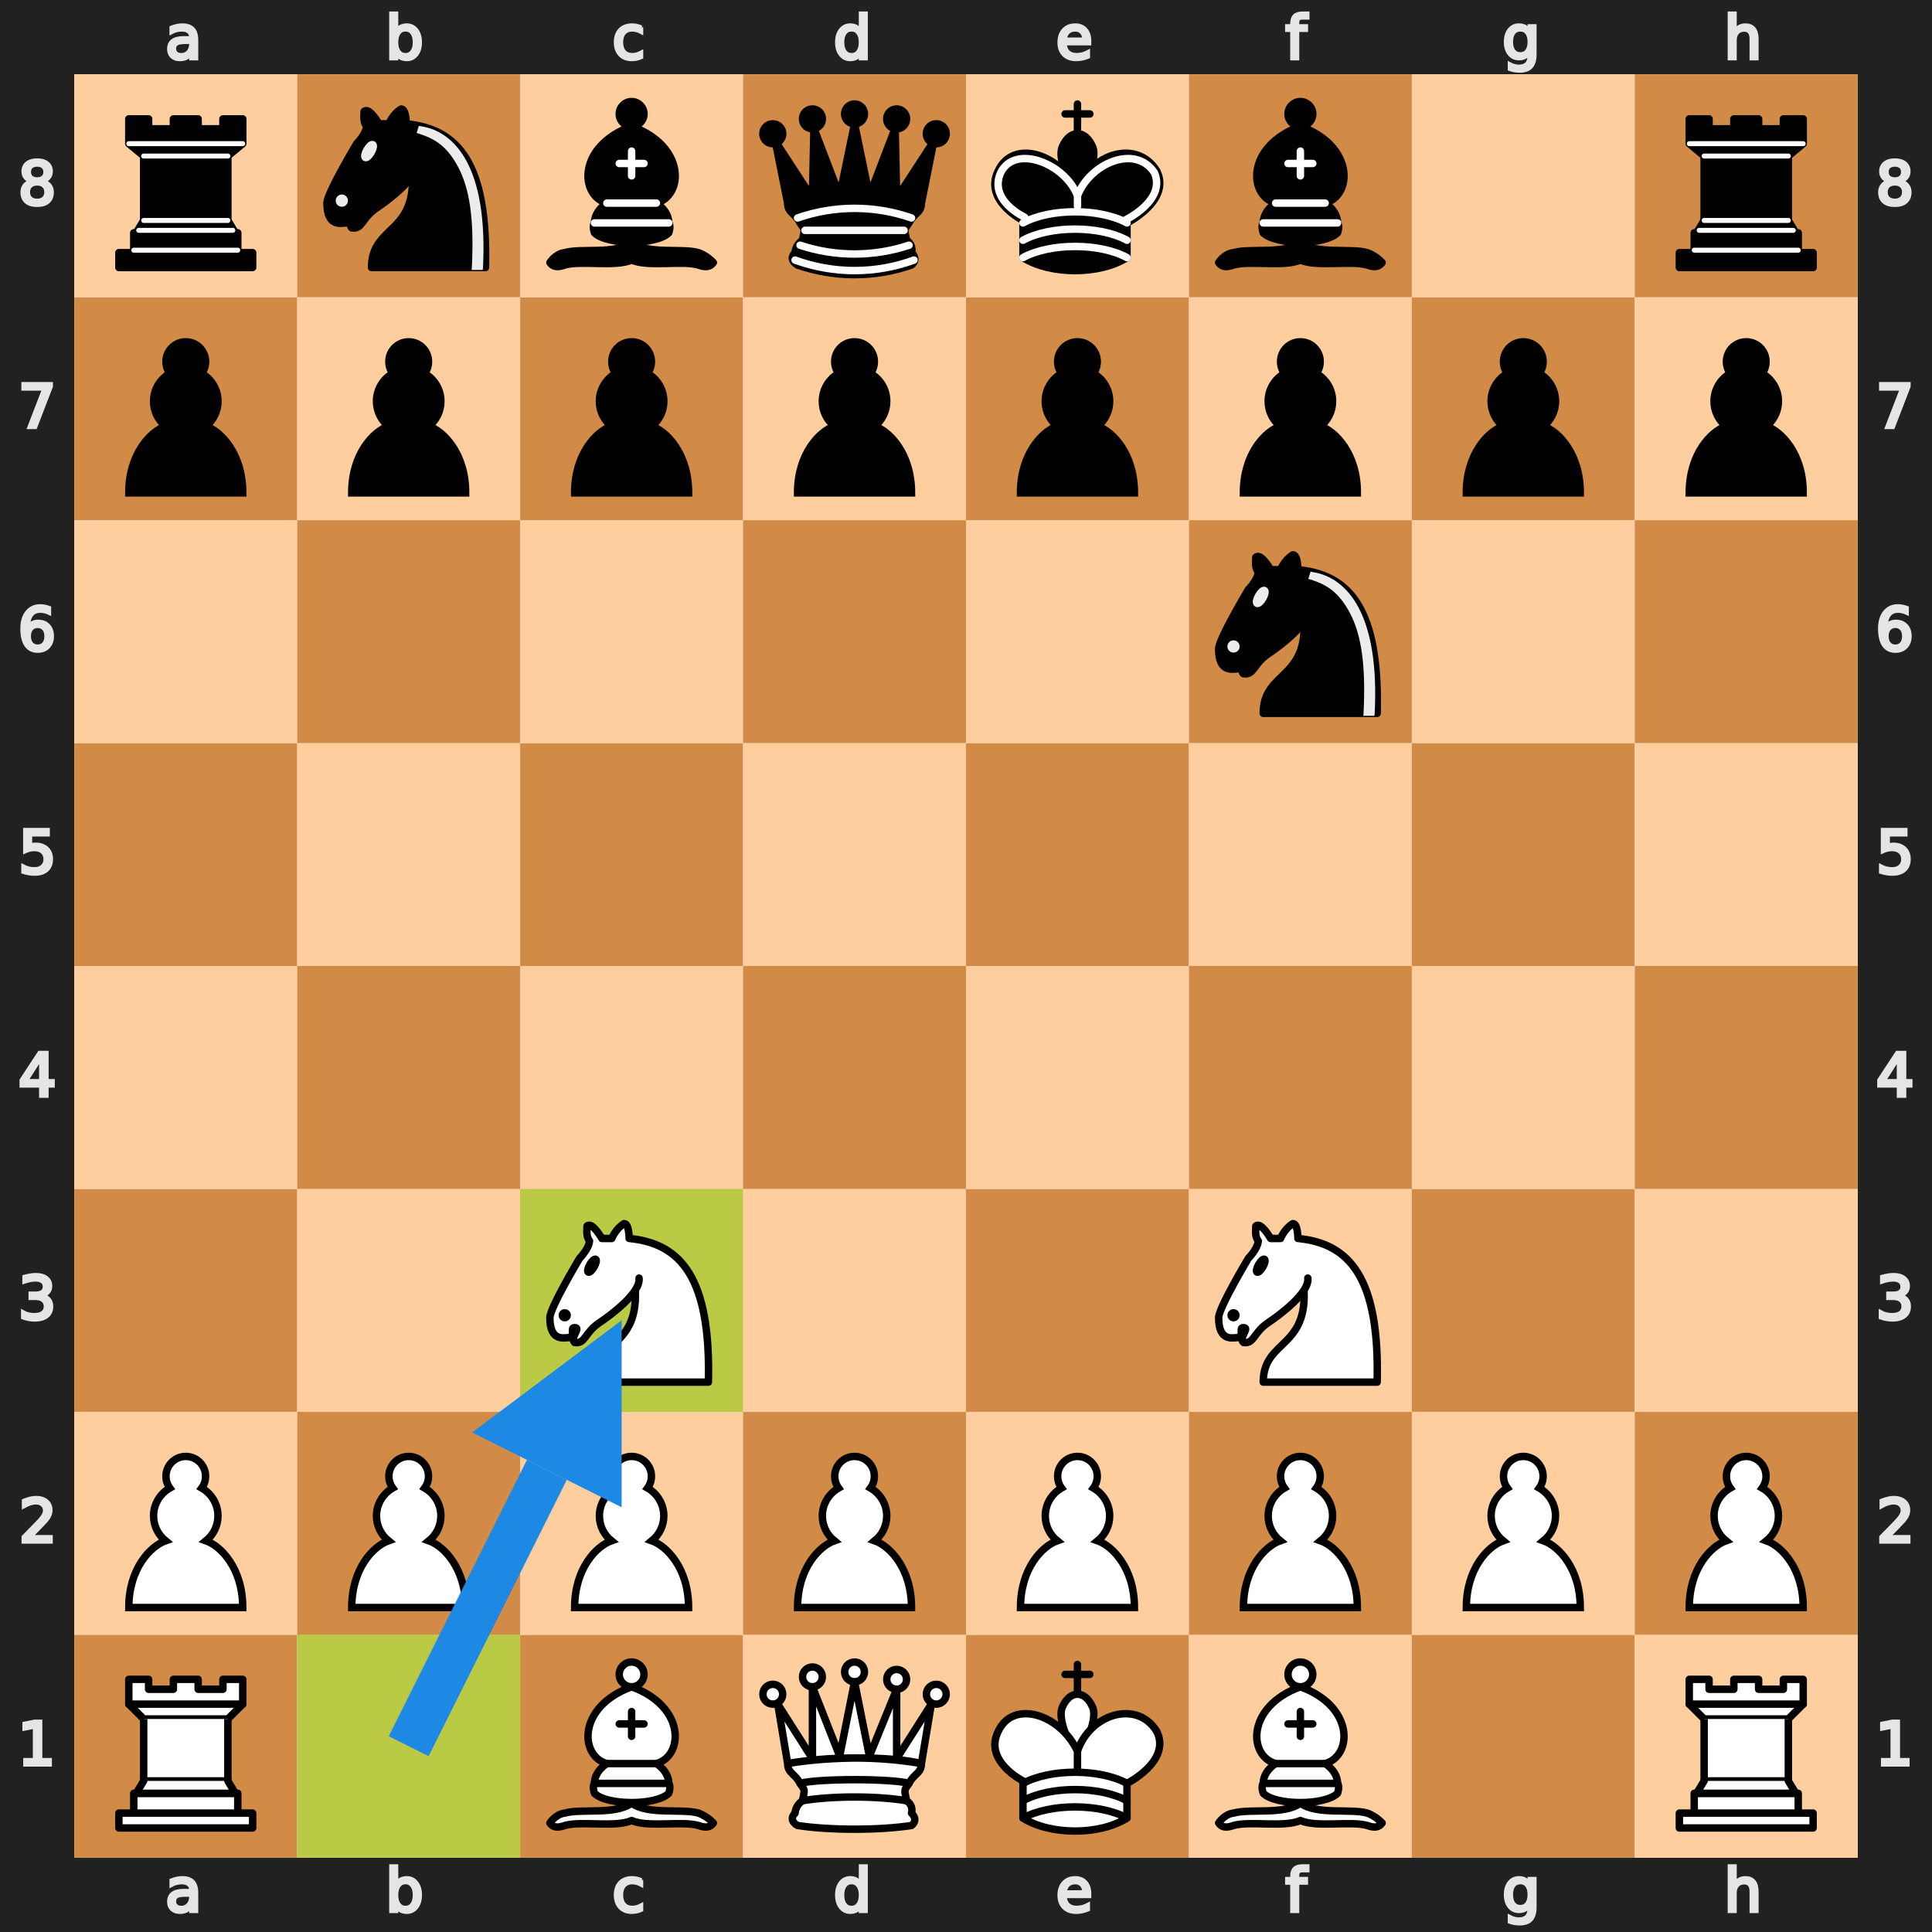
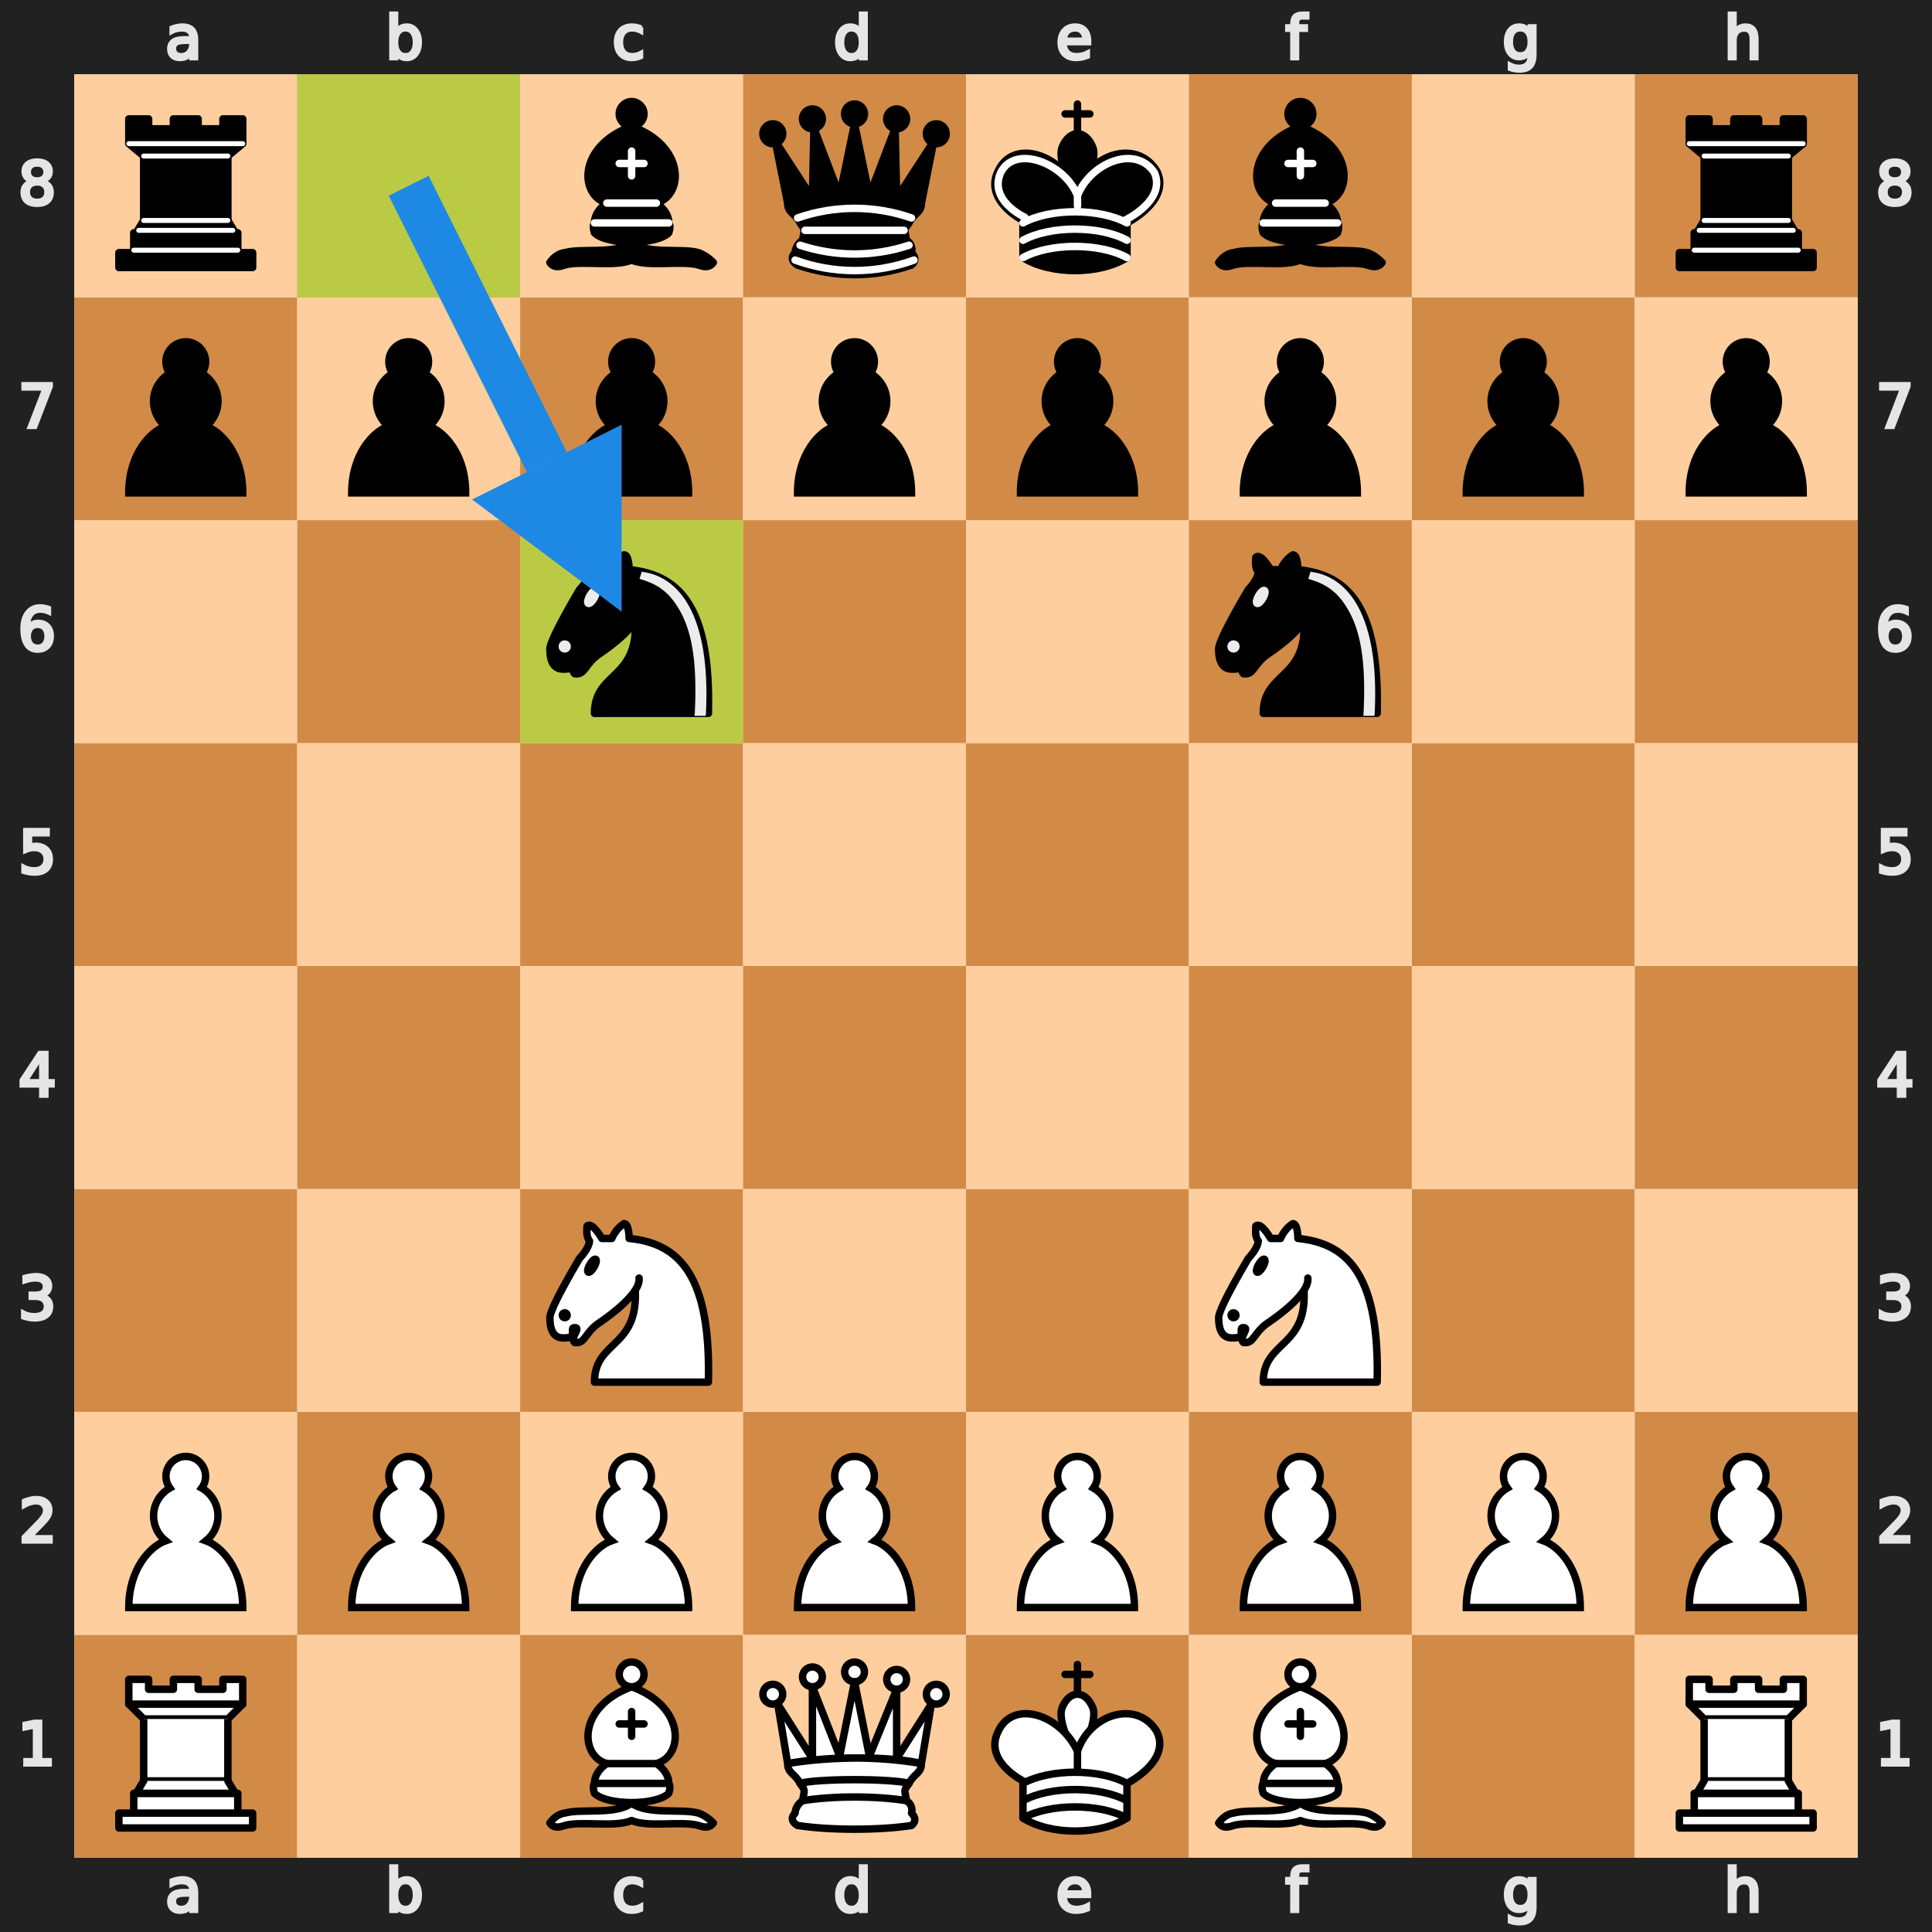
<svg xmlns="http://www.w3.org/2000/svg" xmlns:xlink="http://www.w3.org/1999/xlink" viewBox="0 0 390 390" width="400" height="400">
  <defs>
    <g id="white-pawn" class="white pawn">
      <path d="M22.5 9c-2.21 0-4 1.79-4 4 0 .89.29 1.71.78 2.38C17.33 16.5 16 18.59 16 21c0 2.03.94 3.84 2.41 5.03-3 1.06-7.41 5.55-7.41 13.47h23c0-7.92-4.41-12.41-7.41-13.47 1.47-1.19 2.41-3 2.41-5.03 0-2.41-1.33-4.5-3.28-5.62.49-.67.78-1.49.78-2.38 0-2.21-1.79-4-4-4z" fill="#fff" stroke="#000" stroke-width="1.5" stroke-linecap="round" />
    </g>
    <g id="white-knight" class="white knight" fill="none" fill-rule="evenodd" stroke="#000" stroke-width="1.5" stroke-linecap="round" stroke-linejoin="round">
      <path d="M 22,10 C 32.5,11 38.5,18 38,39 L 15,39 C 15,30 25,32.5 23,18" style="fill:#ffffff; stroke:#000000;" />
      <path d="M 24,18 C 24.38,20.91 18.45,25.37 16,27 C 13,29 13.18,31.34 11,31 C 9.958,30.06 12.41,27.96 11,28 C 10,28 11.19,29.23 10,30 C 9,30 5.997,31 6,26 C 6,24 12,14 12,14 C 12,14 13.89,12.1 14,10.5 C 13.27,9.506 13.5,8.5 13.5,7.5 C 14.5,6.5 16.5,10 16.5,10 L 18.5,10 C 18.5,10 19.28,8.008 21,7 C 22,7 22,10 22,10" style="fill:#ffffff; stroke:#000000;" />
      <path d="M 9.5 25.5 A 0.5 0.5 0 1 1 8.5,25.5 A 0.5 0.5 0 1 1 9.5 25.5 z" style="fill:#000000; stroke:#000000;" />
      <path d="M 15 15.5 A 0.5 1.5 0 1 1 14,15.5 A 0.5 1.5 0 1 1 15 15.5 z" transform="matrix(0.866,0.5,-0.5,0.866,9.693,-5.173)" style="fill:#000000; stroke:#000000;" />
    </g>
    <g id="white-bishop" class="white bishop" fill="none" fill-rule="evenodd" stroke="#000" stroke-width="1.5" stroke-linecap="round" stroke-linejoin="round">
      <g fill="#fff" stroke-linecap="butt">
        <path d="M9 36c3.39-.97 10.11.43 13.5-2 3.39 2.43 10.11 1.03 13.5 2 0 0 1.65.54 3 2-.68.97-1.65.99-3 .5-3.39-.97-10.11.46-13.5-1-3.39 1.46-10.11.03-13.5 1-1.354.49-2.323.47-3-.5 1.354-1.94 3-2 3-2zM15 32c2.5 2.5 12.5 2.5 15 0 .5-1.5 0-2 0-2 0-2.5-2.5-4-2.5-4 5.5-1.5 6-11.5-5-15.5-11 4-10.5 14-5 15.5 0 0-2.5 1.5-2.5 4 0 0-.5.5 0 2zM25 8a2.5 2.5 0 1 1-5 0 2.5 2.5 0 1 1 5 0z" />
      </g>
      <path d="M17.5 26h10M15 30h15m-7.5-14.5v5M20 18h5" stroke-linejoin="miter" />
    </g>
    <g id="white-rook" class="white rook" fill="#fff" fill-rule="evenodd" stroke="#000" stroke-width="1.5" stroke-linecap="round" stroke-linejoin="round">
      <path d="M9 39h27v-3H9v3zM12 36v-4h21v4H12zM11 14V9h4v2h5V9h5v2h5V9h4v5" stroke-linecap="butt" />
      <path d="M34 14l-3 3H14l-3-3" />
      <path d="M31 17v12.5H14V17" stroke-linecap="butt" stroke-linejoin="miter" />
      <path d="M31 29.5l1.5 2.5h-20l1.5-2.5" />
      <path d="M11 14h23" fill="none" stroke-linejoin="miter" />
    </g>
    <g id="white-queen" class="white queen" fill="#fff" fill-rule="evenodd" stroke="#000" stroke-width="1.5" stroke-linecap="round" stroke-linejoin="round">
      <path d="M8 12a2 2 0 1 1-4 0 2 2 0 1 1 4 0zM24.5 7.5a2 2 0 1 1-4 0 2 2 0 1 1 4 0zM41 12a2 2 0 1 1-4 0 2 2 0 1 1 4 0zM16 8.5a2 2 0 1 1-4 0 2 2 0 1 1 4 0zM33 9a2 2 0 1 1-4 0 2 2 0 1 1 4 0z" />
      <path d="M9 26c8.5-1.5 21-1.5 27 0l2-12-7 11V11l-5.5 13.5-3-15-3 15-5.5-14V25L7 14l2 12zM9 26c0 2 1.5 2 2.5 4 1 1.5 1 1 .5 3.5-1.5 1-1.5 2.5-1.5 2.5-1.5 1.5.5 2.5.5 2.5 6.5 1 16.5 1 23 0 0 0 1.5-1 0-2.5 0 0 .5-1.5-1-2.5-.5-2.5-.5-2 .5-3.5 1-2 2.5-2 2.5-4-8.5-1.5-18.5-1.5-27 0z" stroke-linecap="butt" />
      <path d="M11.5 30c3.5-1 18.5-1 22 0M12 33.5c6-1 15-1 21 0" fill="none" />
    </g>
    <g id="white-king" class="white king" fill="none" fill-rule="evenodd" stroke="#000" stroke-width="1.5" stroke-linecap="round" stroke-linejoin="round">
      <path d="M22.5 11.63V6M20 8h5" stroke-linejoin="miter" />
      <path d="M22.5 25s4.5-7.5 3-10.5c0 0-1-2.5-3-2.5s-3 2.5-3 2.5c-1.5 3 3 10.5 3 10.5" fill="#fff" stroke-linecap="butt" stroke-linejoin="miter" />
      <path d="M11.5 37c5.5 3.5 15.5 3.5 21 0v-7s9-4.5 6-10.5c-4-6.5-13.5-3.5-16 4V27v-3.5c-3.5-7.5-13-10.5-16-4-3 6 5 10 5 10V37z" fill="#fff" />
      <path d="M11.5 30c5.5-3 15.5-3 21 0m-21 3.5c5.5-3 15.5-3 21 0m-21 3.5c5.5-3 15.5-3 21 0" />
    </g>
    <g id="black-pawn" class="black pawn">
      <path d="M22.5 9c-2.21 0-4 1.79-4 4 0 .89.29 1.71.78 2.38C17.33 16.5 16 18.59 16 21c0 2.03.94 3.84 2.41 5.03-3 1.06-7.41 5.55-7.41 13.47h23c0-7.92-4.41-12.41-7.41-13.47 1.47-1.19 2.41-3 2.41-5.03 0-2.41-1.33-4.5-3.28-5.62.49-.67.78-1.49.78-2.38 0-2.21-1.79-4-4-4z" fill="#000" stroke="#000" stroke-width="1.5" stroke-linecap="round" />
    </g>
    <g id="black-knight" class="black knight" fill="none" fill-rule="evenodd" stroke="#000" stroke-width="1.5" stroke-linecap="round" stroke-linejoin="round">
      <path d="M 22,10 C 32.5,11 38.5,18 38,39 L 15,39 C 15,30 25,32.5 23,18" style="fill:#000000; stroke:#000000;" />
      <path d="M 24,18 C 24.38,20.91 18.45,25.37 16,27 C 13,29 13.18,31.34 11,31 C 9.958,30.06 12.41,27.96 11,28 C 10,28 11.19,29.23 10,30 C 9,30 5.997,31 6,26 C 6,24 12,14 12,14 C 12,14 13.89,12.1 14,10.5 C 13.27,9.506 13.5,8.5 13.5,7.5 C 14.5,6.5 16.5,10 16.5,10 L 18.5,10 C 18.5,10 19.28,8.008 21,7 C 22,7 22,10 22,10" style="fill:#000000; stroke:#000000;" />
      <path d="M 9.5 25.5 A 0.5 0.5 0 1 1 8.5,25.5 A 0.5 0.5 0 1 1 9.5 25.5 z" style="fill:#ececec; stroke:#ececec;" />
      <path d="M 15 15.5 A 0.5 1.5 0 1 1 14,15.5 A 0.5 1.5 0 1 1 15 15.5 z" transform="matrix(0.866,0.5,-0.5,0.866,9.693,-5.173)" style="fill:#ececec; stroke:#ececec;" />
      <path d="M 24.55,10.4 L 24.1,11.85 L 24.6,12 C 27.75,13 30.25,14.49 32.5,18.75 C 34.75,23.01 35.75,29.06 35.25,39 L 35.2,39.5 L 37.45,39.5 L 37.5,39 C 38,28.94 36.62,22.15 34.25,17.66 C 31.88,13.17 28.46,11.02 25.06,10.5 L 24.55,10.4 z " style="fill:#ececec; stroke:none;" />
    </g>
    <g id="black-bishop" class="black bishop" fill="none" fill-rule="evenodd" stroke="#000" stroke-width="1.5" stroke-linecap="round" stroke-linejoin="round">
      <path d="M9 36c3.39-.97 10.11.43 13.5-2 3.39 2.43 10.11 1.03 13.5 2 0 0 1.65.54 3 2-.68.97-1.65.99-3 .5-3.39-.97-10.11.46-13.5-1-3.39 1.46-10.11.03-13.5 1-1.354.49-2.323.47-3-.5 1.354-1.94 3-2 3-2zm6-4c2.5 2.5 12.5 2.5 15 0 .5-1.5 0-2 0-2 0-2.5-2.5-4-2.5-4 5.5-1.5 6-11.5-5-15.5-11 4-10.5 14-5 15.5 0 0-2.5 1.5-2.5 4 0 0-.5.5 0 2zM25 8a2.5 2.5 0 1 1-5 0 2.5 2.5 0 1 1 5 0z" fill="#000" stroke-linecap="butt" />
      <path d="M17.5 26h10M15 30h15m-7.5-14.5v5M20 18h5" stroke="#fff" stroke-linejoin="miter" />
    </g>
    <g id="black-rook" class="black rook" fill="#000" fill-rule="evenodd" stroke="#000" stroke-width="1.5" stroke-linecap="round" stroke-linejoin="round">
      <path d="M9 39h27v-3H9v3zM12.5 32l1.5-2.5h17l1.5 2.5h-20zM12 36v-4h21v4H12z" stroke-linecap="butt" />
      <path d="M14 29.5v-13h17v13H14z" stroke-linecap="butt" stroke-linejoin="miter" />
      <path d="M14 16.5L11 14h23l-3 2.5H14zM11 14V9h4v2h5V9h5v2h5V9h4v5H11z" stroke-linecap="butt" />
      <path d="M12 35.5h21M13 31.5h19M14 29.5h17M14 16.5h17M11 14h23" fill="none" stroke="#fff" stroke-width="1" stroke-linejoin="miter" />
    </g>
    <g id="black-queen" class="black queen" fill="#000" fill-rule="evenodd" stroke="#000" stroke-width="1.5" stroke-linecap="round" stroke-linejoin="round">
      <g fill="#000" stroke="none">
        <circle cx="6" cy="12" r="2.75" />
        <circle cx="14" cy="9" r="2.75" />
        <circle cx="22.5" cy="8" r="2.75" />
        <circle cx="31" cy="9" r="2.75" />
        <circle cx="39" cy="12" r="2.75" />
      </g>
      <path d="M9 26c8.5-1.5 21-1.5 27 0l2.5-12.5L31 25l-.3-14.1-5.2 13.6-3-14.5-3 14.5-5.2-13.6L14 25 6.5 13.5 9 26zM9 26c0 2 1.5 2 2.5 4 1 1.5 1 1 .5 3.5-1.5 1-1.5 2.5-1.5 2.5-1.5 1.5.5 2.5.5 2.5 6.5 1 16.5 1 23 0 0 0 1.5-1 0-2.5 0 0 .5-1.5-1-2.5-.5-2.5-.5-2 .5-3.5 1-2 2.5-2 2.5-4-8.5-1.5-18.5-1.5-27 0z" stroke-linecap="butt" />
      <path d="M11 38.5a35 35 1 0 0 23 0" fill="none" stroke-linecap="butt" />
      <path d="M11 29a35 35 1 0 1 23 0M12.5 31.5h20M11.5 34.5a35 35 1 0 0 22 0M10.5 37.5a35 35 1 0 0 24 0" fill="none" stroke="#fff" />
    </g>
    <g id="black-king" class="black king" fill="none" fill-rule="evenodd" stroke="#000" stroke-width="1.5" stroke-linecap="round" stroke-linejoin="round">
      <path d="M22.5 11.63V6" stroke-linejoin="miter" />
      <path d="M22.5 25s4.5-7.5 3-10.5c0 0-1-2.5-3-2.5s-3 2.5-3 2.5c-1.5 3 3 10.5 3 10.5" fill="#000" stroke-linecap="butt" stroke-linejoin="miter" />
      <path d="M11.5 37c5.5 3.5 15.5 3.5 21 0v-7s9-4.5 6-10.5c-4-6.5-13.5-3.5-16 4V27v-3.5c-3.5-7.5-13-10.5-16-4-3 6 5 10 5 10V37z" fill="#000" />
      <path d="M20 8h5" stroke-linejoin="miter" />
      <path d="M32 29.5s8.5-4 6.03-9.65C34.15 14 25 18 22.5 24.5l.01 2.1-.01-2.1C20 18 9.906 14 6.997 19.85c-2.497 5.65 4.853 9 4.853 9M11.5 30c5.5-3 15.5-3 21 0m-21 3.5c5.5-3 15.5-3 21 0m-21 3.5c5.5-3 15.5-3 21 0" stroke="#fff" />
    </g>
  </defs>
  <rect x="7.5" y="7.5" width="375" height="375" fill="none" stroke="#212121" stroke-width="15" />
  <g transform="translate(20, 1) scale(0.75, 0.75)" fill="#e5e5e5" stroke="#e5e5e5">
    <path d="M23.328 10.016q-1.742 0-2.414.398-.672.398-.672 1.36 0 .765.5 1.218.508.445 1.375.445 1.196 0 1.914-.843.727-.852.727-2.258v-.32zm2.867-.594v4.992h-1.437v-1.328q-.492.797-1.227 1.18-.734.375-1.797.375-1.343 0-2.14-.75-.79-.758-.79-2.024 0-1.476.985-2.226.992-.75 2.953-.75h2.016V8.75q0-.992-.656-1.531-.649-.547-1.829-.547-.75 0-1.46.18-.711.18-1.368.539V6.062q.79-.304 1.532-.453.742-.156 1.445-.156 1.898 0 2.836.984.937.985.937 2.985z" />
  </g>
  <g transform="translate(20, 375) scale(0.75, 0.75)" fill="#e5e5e5" stroke="#e5e5e5">
    <path d="M23.328 10.016q-1.742 0-2.414.398-.672.398-.672 1.36 0 .765.5 1.218.508.445 1.375.445 1.196 0 1.914-.843.727-.852.727-2.258v-.32zm2.867-.594v4.992h-1.437v-1.328q-.492.797-1.227 1.18-.734.375-1.797.375-1.343 0-2.14-.75-.79-.758-.79-2.024 0-1.476.985-2.226.992-.75 2.953-.75h2.016V8.75q0-.992-.656-1.531-.649-.547-1.829-.547-.75 0-1.46.18-.711.18-1.368.539V6.062q.79-.304 1.532-.453.742-.156 1.445-.156 1.898 0 2.836.984.937.985.937 2.985z" />
  </g>
  <g transform="translate(65, 1) scale(0.75, 0.75)" fill="#e5e5e5" stroke="#e5e5e5">
    <path d="M24.922 10.047q0-1.586-.656-2.485-.649-.906-1.79-.906-1.14 0-1.796.906-.649.899-.649 2.485 0 1.586.649 2.492.656.898 1.797.898 1.14 0 1.789-.898.656-.906.656-2.492zm-4.89-3.055q.452-.781 1.14-1.156.695-.383 1.656-.383 1.594 0 2.586 1.266 1 1.265 1 3.328 0 2.062-1 3.328-.992 1.266-2.586 1.266-.96 0-1.656-.375-.688-.383-1.14-1.164v1.312h-1.446V2.258h1.445z" />
  </g>
  <g transform="translate(65, 375) scale(0.75, 0.75)" fill="#e5e5e5" stroke="#e5e5e5">
    <path d="M24.922 10.047q0-1.586-.656-2.485-.649-.906-1.79-.906-1.14 0-1.796.906-.649.899-.649 2.485 0 1.586.649 2.492.656.898 1.797.898 1.14 0 1.789-.898.656-.906.656-2.492zm-4.89-3.055q.452-.781 1.14-1.156.695-.383 1.656-.383 1.594 0 2.586 1.266 1 1.265 1 3.328 0 2.062-1 3.328-.992 1.266-2.586 1.266-.96 0-1.656-.375-.688-.383-1.14-1.164v1.312h-1.446V2.258h1.445z" />
  </g>
  <g transform="translate(110, 1) scale(0.75, 0.75)" fill="#e5e5e5" stroke="#e5e5e5">
    <path d="M25.96 6v1.344q-.608-.336-1.226-.5-.609-.172-1.234-.172-1.398 0-2.172.89-.773.883-.773 2.485 0 1.601.773 2.492.774.883 2.172.883.625 0 1.234-.164.618-.172 1.227-.508v1.328q-.602.281-1.25.422-.64.14-1.367.14-1.977 0-3.14-1.242-1.165-1.242-1.165-3.351 0-2.14 1.172-3.367 1.18-1.227 3.227-1.227.664 0 1.296.14.633.134 1.227.407z" />
  </g>
  <g transform="translate(110, 375) scale(0.75, 0.75)" fill="#e5e5e5" stroke="#e5e5e5">
    <path d="M25.96 6v1.344q-.608-.336-1.226-.5-.609-.172-1.234-.172-1.398 0-2.172.89-.773.883-.773 2.485 0 1.601.773 2.492.774.883 2.172.883.625 0 1.234-.164.618-.172 1.227-.508v1.328q-.602.281-1.25.422-.64.14-1.367.14-1.977 0-3.14-1.242-1.165-1.242-1.165-3.351 0-2.14 1.172-3.367 1.18-1.227 3.227-1.227.664 0 1.296.14.633.134 1.227.407z" />
  </g>
  <g transform="translate(155, 1) scale(0.75, 0.75)" fill="#e5e5e5" stroke="#e5e5e5">
    <path d="M24.973 6.992V2.258h1.437v12.156h-1.437v-1.312q-.453.78-1.149 1.164-.687.375-1.656.375-1.586 0-2.586-1.266-.992-1.266-.992-3.328 0-2.063.992-3.328 1-1.266 2.586-1.266.969 0 1.656.383.696.375 1.149 1.156zm-4.899 3.055q0 1.586.649 2.492.656.898 1.797.898 1.14 0 1.796-.898.657-.906.657-2.492 0-1.586-.657-2.485-.656-.906-1.796-.906-1.141 0-1.797.906-.649.899-.649 2.485z" />
  </g>
  <g transform="translate(155, 375) scale(0.75, 0.75)" fill="#e5e5e5" stroke="#e5e5e5">
    <path d="M24.973 6.992V2.258h1.437v12.156h-1.437v-1.312q-.453.78-1.149 1.164-.687.375-1.656.375-1.586 0-2.586-1.266-.992-1.266-.992-3.328 0-2.063.992-3.328 1-1.266 2.586-1.266.969 0 1.656.383.696.375 1.149 1.156zm-4.899 3.055q0 1.586.649 2.492.656.898 1.797.898 1.14 0 1.796-.898.657-.906.657-2.492 0-1.586-.657-2.485-.656-.906-1.796-.906-1.141 0-1.797.906-.649.899-.649 2.485z" />
  </g>
  <g transform="translate(200, 1) scale(0.75, 0.75)" fill="#e5e5e5" stroke="#e5e5e5">
    <path d="M26.555 9.68v.703h-6.61q.094 1.484.89 2.265.806.774 2.235.774.828 0 1.602-.203.781-.203 1.547-.61v1.36q-.774.328-1.586.5-.813.172-1.649.172-2.093 0-3.32-1.22-1.219-1.218-1.219-3.296 0-2.148 1.157-3.406 1.164-1.266 3.132-1.266 1.766 0 2.79 1.14 1.03 1.134 1.03 3.087zm-1.438-.422q-.015-1.18-.664-1.883-.64-.703-1.703-.703-1.203 0-1.93.68-.718.68-.828 1.914z" />
  </g>
  <g transform="translate(200, 375) scale(0.75, 0.75)" fill="#e5e5e5" stroke="#e5e5e5">
    <path d="M26.555 9.68v.703h-6.61q.094 1.484.89 2.265.806.774 2.235.774.828 0 1.602-.203.781-.203 1.547-.61v1.36q-.774.328-1.586.5-.813.172-1.649.172-2.093 0-3.32-1.22-1.219-1.218-1.219-3.296 0-2.148 1.157-3.406 1.164-1.266 3.132-1.266 1.766 0 2.79 1.14 1.03 1.134 1.03 3.087zm-1.438-.422q-.015-1.18-.664-1.883-.64-.703-1.703-.703-1.203 0-1.93.68-.718.68-.828 1.914z" />
  </g>
  <g transform="translate(245, 1) scale(0.75, 0.75)" fill="#e5e5e5" stroke="#e5e5e5">
    <path d="M25.285 2.258v1.195H23.91q-.773 0-1.078.313-.297.312-.297 1.125v.773h2.367v1.117h-2.367v7.633H21.09V6.781h-1.375V5.664h1.375v-.61q0-1.46.68-2.124.68-.672 2.156-.672z" />
  </g>
  <g transform="translate(245, 375) scale(0.75, 0.75)" fill="#e5e5e5" stroke="#e5e5e5">
    <path d="M25.285 2.258v1.195H23.91q-.773 0-1.078.313-.297.312-.297 1.125v.773h2.367v1.117h-2.367v7.633H21.09V6.781h-1.375V5.664h1.375v-.61q0-1.46.68-2.124.68-.672 2.156-.672z" />
  </g>
  <g transform="translate(290, 1) scale(0.75, 0.75)" fill="#e5e5e5" stroke="#e5e5e5">
    <path d="M24.973 9.937q0-1.562-.649-2.421-.64-.86-1.804-.86-1.157 0-1.805.86-.64.859-.64 2.421 0 1.555.64 2.415.648.859 1.805.859 1.164 0 1.804-.86.649-.859.649-2.414zm1.437 3.391q0 2.234-.992 3.32-.992 1.094-3.04 1.094-.757 0-1.429-.117-.672-.11-1.304-.344v-1.398q.632.344 1.25.508.617.164 1.257.164 1.414 0 2.118-.743.703-.734.703-2.226v-.711q-.446.773-1.141 1.156-.695.383-1.664.383-1.61 0-2.594-1.227-.984-1.226-.984-3.25 0-2.03.984-3.257.985-1.227 2.594-1.227.969 0 1.664.383t1.14 1.156V5.664h1.438z" />
  </g>
  <g transform="translate(290, 375) scale(0.75, 0.75)" fill="#e5e5e5" stroke="#e5e5e5">
    <path d="M24.973 9.937q0-1.562-.649-2.421-.64-.86-1.804-.86-1.157 0-1.805.86-.64.859-.64 2.421 0 1.555.64 2.415.648.859 1.805.859 1.164 0 1.804-.86.649-.859.649-2.414zm1.437 3.391q0 2.234-.992 3.32-.992 1.094-3.04 1.094-.757 0-1.429-.117-.672-.11-1.304-.344v-1.398q.632.344 1.25.508.617.164 1.257.164 1.414 0 2.118-.743.703-.734.703-2.226v-.711q-.446.773-1.141 1.156-.695.383-1.664.383-1.61 0-2.594-1.227-.984-1.226-.984-3.25 0-2.03.984-3.257.985-1.227 2.594-1.227.969 0 1.664.383t1.14 1.156V5.664h1.438z" />
  </g>
  <g transform="translate(335, 1) scale(0.75, 0.75)" fill="#e5e5e5" stroke="#e5e5e5">
    <path d="M26.164 9.133v5.281h-1.437V9.18q0-1.243-.485-1.86-.484-.617-1.453-.617-1.164 0-1.836.742-.672.742-.672 2.024v4.945h-1.445V2.258h1.445v4.765q.516-.789 1.211-1.18.703-.39 1.617-.39 1.508 0 2.282.938.773.93.773 2.742z" />
  </g>
  <g transform="translate(335, 375) scale(0.75, 0.75)" fill="#e5e5e5" stroke="#e5e5e5">
    <path d="M26.164 9.133v5.281h-1.437V9.18q0-1.243-.485-1.86-.484-.617-1.453-.617-1.164 0-1.836.742-.672.742-.672 2.024v4.945h-1.445V2.258h1.445v4.765q.516-.789 1.211-1.18.703-.39 1.617-.39 1.508 0 2.282.938.773.93.773 2.742z" />
  </g>
  <g transform="translate(0, 335) scale(0.75, 0.75)" fill="#e5e5e5" stroke="#e5e5e5">
    <path d="M6.754 26.996h2.578v-8.898l-2.805.562v-1.437l2.79-.563h1.578v10.336h2.578v1.328h-6.72z" />
  </g>
  <g transform="translate(375, 335) scale(0.75, 0.75)" fill="#e5e5e5" stroke="#e5e5e5">
    <path d="M6.754 26.996h2.578v-8.898l-2.805.562v-1.437l2.79-.563h1.578v10.336h2.578v1.328h-6.72z" />
  </g>
  <g transform="translate(0, 290) scale(0.75, 0.75)" fill="#e5e5e5" stroke="#e5e5e5">
    <path d="M8.195 26.996h5.508v1.328H6.297v-1.328q.898-.93 2.445-2.492 1.555-1.57 1.953-2.024.758-.851 1.055-1.437.305-.594.305-1.164 0-.93-.657-1.516-.648-.586-1.695-.586-.742 0-1.57.258-.82.258-1.758.781v-1.593q.953-.383 1.781-.578.828-.196 1.516-.196 1.812 0 2.89.906 1.079.907 1.079 2.422 0 .72-.274 1.368-.265.64-.976 1.515-.196.227-1.243 1.313-1.046 1.078-2.953 3.023z" />
  </g>
  <g transform="translate(375, 290) scale(0.75, 0.75)" fill="#e5e5e5" stroke="#e5e5e5">
    <path d="M8.195 26.996h5.508v1.328H6.297v-1.328q.898-.93 2.445-2.492 1.555-1.57 1.953-2.024.758-.851 1.055-1.437.305-.594.305-1.164 0-.93-.657-1.516-.648-.586-1.695-.586-.742 0-1.57.258-.82.258-1.758.781v-1.593q.953-.383 1.781-.578.828-.196 1.516-.196 1.812 0 2.89.906 1.079.907 1.079 2.422 0 .72-.274 1.368-.265.64-.976 1.515-.196.227-1.243 1.313-1.046 1.078-2.953 3.023z" />
  </g>
  <g transform="translate(0, 245) scale(0.75, 0.75)" fill="#e5e5e5" stroke="#e5e5e5">
    <path d="M11.434 22.035q1.132.242 1.765 1.008.64.766.64 1.89 0 1.727-1.187 2.672-1.187.946-3.375.946-.734 0-1.515-.149-.774-.14-1.602-.43V26.45q.656.383 1.438.578.78.196 1.632.196 1.485 0 2.258-.586.782-.586.782-1.703 0-1.032-.727-1.61-.719-.586-2.008-.586h-1.36v-1.297h1.423q1.164 0 1.78-.46.618-.47.618-1.344 0-.899-.64-1.375-.633-.485-1.82-.485-.65 0-1.391.141-.743.14-1.633.437V16.95q.898-.25 1.68-.375.788-.125 1.484-.125 1.797 0 2.844.82 1.046.813 1.046 2.204 0 .968-.554 1.64-.555.664-1.578.922z" />
  </g>
  <g transform="translate(375, 245) scale(0.75, 0.75)" fill="#e5e5e5" stroke="#e5e5e5">
    <path d="M11.434 22.035q1.132.242 1.765 1.008.64.766.64 1.89 0 1.727-1.187 2.672-1.187.946-3.375.946-.734 0-1.515-.149-.774-.14-1.602-.43V26.45q.656.383 1.438.578.78.196 1.632.196 1.485 0 2.258-.586.782-.586.782-1.703 0-1.032-.727-1.61-.719-.586-2.008-.586h-1.36v-1.297h1.423q1.164 0 1.78-.46.618-.47.618-1.344 0-.899-.64-1.375-.633-.485-1.82-.485-.65 0-1.391.141-.743.14-1.633.437V16.95q.898-.25 1.68-.375.788-.125 1.484-.125 1.797 0 2.844.82 1.046.813 1.046 2.204 0 .968-.554 1.64-.555.664-1.578.922z" />
  </g>
  <g transform="translate(0, 200) scale(0.75, 0.75)" fill="#e5e5e5" stroke="#e5e5e5">
    <path d="M11.016 18.035L7.03 24.262h3.985zm-.414-1.375h1.984v7.602h1.664v1.312h-1.664v2.75h-1.57v-2.75H5.75v-1.523z" />
  </g>
  <g transform="translate(375, 200) scale(0.75, 0.75)" fill="#e5e5e5" stroke="#e5e5e5">
    <path d="M11.016 18.035L7.03 24.262h3.985zm-.414-1.375h1.984v7.602h1.664v1.312h-1.664v2.75h-1.57v-2.75H5.75v-1.523z" />
  </g>
  <g transform="translate(0, 155) scale(0.75, 0.75)" fill="#e5e5e5" stroke="#e5e5e5">
    <path d="M6.719 16.66h6.195v1.328h-4.75v2.86q.344-.118.688-.172.343-.063.687-.063 1.953 0 3.094 1.07 1.14 1.07 1.14 2.899 0 1.883-1.171 2.93-1.172 1.039-3.305 1.039-.735 0-1.5-.125-.758-.125-1.57-.375v-1.586q.703.383 1.453.57.75.188 1.586.188 1.351 0 2.14-.711.79-.711.79-1.93 0-1.219-.79-1.93-.789-.71-2.14-.71-.633 0-1.266.14-.625.14-1.281.438z" />
  </g>
  <g transform="translate(375, 155) scale(0.75, 0.75)" fill="#e5e5e5" stroke="#e5e5e5">
    <path d="M6.719 16.66h6.195v1.328h-4.75v2.86q.344-.118.688-.172.343-.063.687-.063 1.953 0 3.094 1.07 1.14 1.07 1.14 2.899 0 1.883-1.171 2.93-1.172 1.039-3.305 1.039-.735 0-1.5-.125-.758-.125-1.57-.375v-1.586q.703.383 1.453.57.75.188 1.586.188 1.351 0 2.14-.711.79-.711.79-1.93 0-1.219-.79-1.93-.789-.71-2.14-.71-.633 0-1.266.14-.625.14-1.281.438z" />
  </g>
  <g transform="translate(0, 110) scale(0.75, 0.75)" fill="#e5e5e5" stroke="#e5e5e5">
    <path d="M10.137 21.863q-1.063 0-1.688.727-.617.726-.617 1.992 0 1.258.617 1.992.625.727 1.688.727 1.062 0 1.68-.727.624-.734.624-1.992 0-1.266-.625-1.992-.617-.727-1.68-.727zm3.133-4.945v1.437q-.594-.28-1.204-.43-.601-.148-1.195-.148-1.562 0-2.39 1.055-.82 1.055-.938 3.188.46-.68 1.156-1.04.696-.367 1.531-.367 1.758 0 2.774 1.07 1.023 1.063 1.023 2.899 0 1.797-1.062 2.883-1.063 1.086-2.828 1.086-2.024 0-3.094-1.547-1.07-1.555-1.07-4.5 0-2.766 1.312-4.406 1.313-1.649 3.524-1.649.593 0 1.195.117.61.118 1.266.352z" />
  </g>
  <g transform="translate(375, 110) scale(0.75, 0.75)" fill="#e5e5e5" stroke="#e5e5e5">
    <path d="M10.137 21.863q-1.063 0-1.688.727-.617.726-.617 1.992 0 1.258.617 1.992.625.727 1.688.727 1.062 0 1.68-.727.624-.734.624-1.992 0-1.266-.625-1.992-.617-.727-1.68-.727zm3.133-4.945v1.437q-.594-.28-1.204-.43-.601-.148-1.195-.148-1.562 0-2.39 1.055-.82 1.055-.938 3.188.46-.68 1.156-1.04.696-.367 1.531-.367 1.758 0 2.774 1.07 1.023 1.063 1.023 2.899 0 1.797-1.062 2.883-1.063 1.086-2.828 1.086-2.024 0-3.094-1.547-1.07-1.555-1.07-4.5 0-2.766 1.312-4.406 1.313-1.649 3.524-1.649.593 0 1.195.117.61.118 1.266.352z" />
  </g>
  <g transform="translate(0, 65) scale(0.75, 0.75)" fill="#e5e5e5" stroke="#e5e5e5">
    <path d="M6.25 16.66h7.5v.672L9.516 28.324H7.867l3.985-10.336H6.25z" />
  </g>
  <g transform="translate(375, 65) scale(0.75, 0.75)" fill="#e5e5e5" stroke="#e5e5e5">
    <path d="M6.25 16.66h7.5v.672L9.516 28.324H7.867l3.985-10.336H6.25z" />
  </g>
  <g transform="translate(0, 20) scale(0.75, 0.75)" fill="#e5e5e5" stroke="#e5e5e5">
    <path d="M10 22.785q-1.125 0-1.773.602-.641.601-.641 1.656t.64 1.656q.649.602 1.774.602t1.773-.602q.649-.61.649-1.656 0-1.055-.649-1.656-.64-.602-1.773-.602zm-1.578-.672q-1.016-.25-1.586-.945-.563-.695-.563-1.695 0-1.399.993-2.211 1-.813 2.734-.813 1.742 0 2.734.813.993.812.993 2.21 0 1-.57 1.696-.563.695-1.571.945 1.14.266 1.773 1.04.641.773.641 1.89 0 1.695-1.04 2.602-1.03.906-2.96.906t-2.969-.906Q6 26.738 6 25.043q0-1.117.64-1.89.641-.774 1.782-1.04zm-.578-2.492q0 .906.562 1.414.57.508 1.594.508 1.016 0 1.586-.508.578-.508.578-1.414 0-.906-.578-1.414-.57-.508-1.586-.508-1.023 0-1.594.508-.562.508-.562 1.414z" />
  </g>
  <g transform="translate(375, 20) scale(0.75, 0.75)" fill="#e5e5e5" stroke="#e5e5e5">
    <path d="M10 22.785q-1.125 0-1.773.602-.641.601-.641 1.656t.64 1.656q.649.602 1.774.602t1.773-.602q.649-.61.649-1.656 0-1.055-.649-1.656-.64-.602-1.773-.602zm-1.578-.672q-1.016-.25-1.586-.945-.563-.695-.563-1.695 0-1.399.993-2.211 1-.813 2.734-.813 1.742 0 2.734.813.993.812.993 2.21 0 1-.57 1.696-.563.695-1.571.945 1.14.266 1.773 1.04.641.773.641 1.89 0 1.695-1.04 2.602-1.03.906-2.96.906t-2.969-.906Q6 26.738 6 25.043q0-1.117.64-1.89.641-.774 1.782-1.04zm-.578-2.492q0 .906.562 1.414.57.508 1.594.508 1.016 0 1.586-.508.578-.508.578-1.414 0-.906-.578-1.414-.57-.508-1.586-.508-1.023 0-1.594.508-.562.508-.562 1.414z" />
  </g>
  <rect x="15" y="330" width="45" height="45" class="square dark a1" stroke="none" fill="#d18b47" />
  <rect x="60" y="330" width="45" height="45" class="square light b1" stroke="none" fill="#ffce9e" />
-   <rect x="60" y="330" width="45" height="45" stroke="none" fill="#baca44" />
  <rect x="105" y="330" width="45" height="45" class="square dark c1" stroke="none" fill="#d18b47" />
  <rect x="150" y="330" width="45" height="45" class="square light d1" stroke="none" fill="#ffce9e" />
  <rect x="195" y="330" width="45" height="45" class="square dark e1" stroke="none" fill="#d18b47" />
  <rect x="240" y="330" width="45" height="45" class="square light f1" stroke="none" fill="#ffce9e" />
  <rect x="285" y="330" width="45" height="45" class="square dark g1" stroke="none" fill="#d18b47" />
  <rect x="330" y="330" width="45" height="45" class="square light h1" stroke="none" fill="#ffce9e" />
  <rect x="15" y="285" width="45" height="45" class="square light a2" stroke="none" fill="#ffce9e" />
  <rect x="60" y="285" width="45" height="45" class="square dark b2" stroke="none" fill="#d18b47" />
  <rect x="105" y="285" width="45" height="45" class="square light c2" stroke="none" fill="#ffce9e" />
  <rect x="150" y="285" width="45" height="45" class="square dark d2" stroke="none" fill="#d18b47" />
  <rect x="195" y="285" width="45" height="45" class="square light e2" stroke="none" fill="#ffce9e" />
  <rect x="240" y="285" width="45" height="45" class="square dark f2" stroke="none" fill="#d18b47" />
  <rect x="285" y="285" width="45" height="45" class="square light g2" stroke="none" fill="#ffce9e" />
  <rect x="330" y="285" width="45" height="45" class="square dark h2" stroke="none" fill="#d18b47" />
  <rect x="15" y="240" width="45" height="45" class="square dark a3" stroke="none" fill="#d18b47" />
  <rect x="60" y="240" width="45" height="45" class="square light b3" stroke="none" fill="#ffce9e" />
  <rect x="105" y="240" width="45" height="45" class="square dark c3" stroke="none" fill="#d18b47" />
-   <rect x="105" y="240" width="45" height="45" stroke="none" fill="#baca44" />
  <rect x="150" y="240" width="45" height="45" class="square light d3" stroke="none" fill="#ffce9e" />
  <rect x="195" y="240" width="45" height="45" class="square dark e3" stroke="none" fill="#d18b47" />
  <rect x="240" y="240" width="45" height="45" class="square light f3" stroke="none" fill="#ffce9e" />
  <rect x="285" y="240" width="45" height="45" class="square dark g3" stroke="none" fill="#d18b47" />
  <rect x="330" y="240" width="45" height="45" class="square light h3" stroke="none" fill="#ffce9e" />
  <rect x="15" y="195" width="45" height="45" class="square light a4" stroke="none" fill="#ffce9e" />
  <rect x="60" y="195" width="45" height="45" class="square dark b4" stroke="none" fill="#d18b47" />
  <rect x="105" y="195" width="45" height="45" class="square light c4" stroke="none" fill="#ffce9e" />
  <rect x="150" y="195" width="45" height="45" class="square dark d4" stroke="none" fill="#d18b47" />
  <rect x="195" y="195" width="45" height="45" class="square light e4" stroke="none" fill="#ffce9e" />
  <rect x="240" y="195" width="45" height="45" class="square dark f4" stroke="none" fill="#d18b47" />
  <rect x="285" y="195" width="45" height="45" class="square light g4" stroke="none" fill="#ffce9e" />
  <rect x="330" y="195" width="45" height="45" class="square dark h4" stroke="none" fill="#d18b47" />
  <rect x="15" y="150" width="45" height="45" class="square dark a5" stroke="none" fill="#d18b47" />
  <rect x="60" y="150" width="45" height="45" class="square light b5" stroke="none" fill="#ffce9e" />
  <rect x="105" y="150" width="45" height="45" class="square dark c5" stroke="none" fill="#d18b47" />
  <rect x="150" y="150" width="45" height="45" class="square light d5" stroke="none" fill="#ffce9e" />
  <rect x="195" y="150" width="45" height="45" class="square dark e5" stroke="none" fill="#d18b47" />
  <rect x="240" y="150" width="45" height="45" class="square light f5" stroke="none" fill="#ffce9e" />
  <rect x="285" y="150" width="45" height="45" class="square dark g5" stroke="none" fill="#d18b47" />
  <rect x="330" y="150" width="45" height="45" class="square light h5" stroke="none" fill="#ffce9e" />
  <rect x="15" y="105" width="45" height="45" class="square light a6" stroke="none" fill="#ffce9e" />
  <rect x="60" y="105" width="45" height="45" class="square dark b6" stroke="none" fill="#d18b47" />
  <rect x="105" y="105" width="45" height="45" class="square light c6" stroke="none" fill="#ffce9e" />
+   <rect x="105" y="105" width="45" height="45" stroke="none" fill="#baca44" />
  <rect x="150" y="105" width="45" height="45" class="square dark d6" stroke="none" fill="#d18b47" />
  <rect x="195" y="105" width="45" height="45" class="square light e6" stroke="none" fill="#ffce9e" />
  <rect x="240" y="105" width="45" height="45" class="square dark f6" stroke="none" fill="#d18b47" />
  <rect x="285" y="105" width="45" height="45" class="square light g6" stroke="none" fill="#ffce9e" />
  <rect x="330" y="105" width="45" height="45" class="square dark h6" stroke="none" fill="#d18b47" />
  <rect x="15" y="60" width="45" height="45" class="square dark a7" stroke="none" fill="#d18b47" />
  <rect x="60" y="60" width="45" height="45" class="square light b7" stroke="none" fill="#ffce9e" />
  <rect x="105" y="60" width="45" height="45" class="square dark c7" stroke="none" fill="#d18b47" />
  <rect x="150" y="60" width="45" height="45" class="square light d7" stroke="none" fill="#ffce9e" />
  <rect x="195" y="60" width="45" height="45" class="square dark e7" stroke="none" fill="#d18b47" />
  <rect x="240" y="60" width="45" height="45" class="square light f7" stroke="none" fill="#ffce9e" />
  <rect x="285" y="60" width="45" height="45" class="square dark g7" stroke="none" fill="#d18b47" />
  <rect x="330" y="60" width="45" height="45" class="square light h7" stroke="none" fill="#ffce9e" />
  <rect x="15" y="15" width="45" height="45" class="square light a8" stroke="none" fill="#ffce9e" />
  <rect x="60" y="15" width="45" height="45" class="square dark b8" stroke="none" fill="#d18b47" />
+   <rect x="60" y="15" width="45" height="45" stroke="none" fill="#baca44" />
  <rect x="105" y="15" width="45" height="45" class="square light c8" stroke="none" fill="#ffce9e" />
  <rect x="150" y="15" width="45" height="45" class="square dark d8" stroke="none" fill="#d18b47" />
  <rect x="195" y="15" width="45" height="45" class="square light e8" stroke="none" fill="#ffce9e" />
  <rect x="240" y="15" width="45" height="45" class="square dark f8" stroke="none" fill="#d18b47" />
  <rect x="285" y="15" width="45" height="45" class="square light g8" stroke="none" fill="#ffce9e" />
  <rect x="330" y="15" width="45" height="45" class="square dark h8" stroke="none" fill="#d18b47" />
  <use href="#white-rook" xlink:href="#white-rook" transform="translate(15, 330)" />
  <use href="#white-bishop" xlink:href="#white-bishop" transform="translate(105, 330)" />
  <use href="#white-queen" xlink:href="#white-queen" transform="translate(150, 330)" />
  <use href="#white-king" xlink:href="#white-king" transform="translate(195, 330)" />
  <use href="#white-bishop" xlink:href="#white-bishop" transform="translate(240, 330)" />
  <use href="#white-rook" xlink:href="#white-rook" transform="translate(330, 330)" />
  <use href="#white-pawn" xlink:href="#white-pawn" transform="translate(15, 285)" />
  <use href="#white-pawn" xlink:href="#white-pawn" transform="translate(60, 285)" />
  <use href="#white-pawn" xlink:href="#white-pawn" transform="translate(105, 285)" />
  <use href="#white-pawn" xlink:href="#white-pawn" transform="translate(150, 285)" />
  <use href="#white-pawn" xlink:href="#white-pawn" transform="translate(195, 285)" />
  <use href="#white-pawn" xlink:href="#white-pawn" transform="translate(240, 285)" />
  <use href="#white-pawn" xlink:href="#white-pawn" transform="translate(285, 285)" />
  <use href="#white-pawn" xlink:href="#white-pawn" transform="translate(330, 285)" />
  <use href="#white-knight" xlink:href="#white-knight" transform="translate(105, 240)" />
  <use href="#white-knight" xlink:href="#white-knight" transform="translate(240, 240)" />
+   <use href="#black-knight" xlink:href="#black-knight" transform="translate(105, 105)" />
  <use href="#black-knight" xlink:href="#black-knight" transform="translate(240, 105)" />
  <use href="#black-pawn" xlink:href="#black-pawn" transform="translate(15, 60)" />
  <use href="#black-pawn" xlink:href="#black-pawn" transform="translate(60, 60)" />
  <use href="#black-pawn" xlink:href="#black-pawn" transform="translate(105, 60)" />
  <use href="#black-pawn" xlink:href="#black-pawn" transform="translate(150, 60)" />
  <use href="#black-pawn" xlink:href="#black-pawn" transform="translate(195, 60)" />
  <use href="#black-pawn" xlink:href="#black-pawn" transform="translate(240, 60)" />
  <use href="#black-pawn" xlink:href="#black-pawn" transform="translate(285, 60)" />
  <use href="#black-pawn" xlink:href="#black-pawn" transform="translate(330, 60)" />
  <use href="#black-rook" xlink:href="#black-rook" transform="translate(15, 15)" />
-   <use href="#black-knight" xlink:href="#black-knight" transform="translate(60, 15)" />
  <use href="#black-bishop" xlink:href="#black-bishop" transform="translate(105, 15)" />
  <use href="#black-queen" xlink:href="#black-queen" transform="translate(150, 15)" />
  <use href="#black-king" xlink:href="#black-king" transform="translate(195, 15)" />
  <use href="#black-bishop" xlink:href="#black-bishop" transform="translate(240, 15)" />
  <use href="#black-rook" xlink:href="#black-rook" transform="translate(330, 15)" />
-   <line x1="82.5" y1="352.5" x2="110.394" y2="296.712" stroke="#1e88e5" stroke-width="9.0" stroke-linecap="butt" class="arrow" />
-   <polygon points="125.488,266.525 95.301,289.165 125.488,304.259" fill="#1e88e5" class="arrow" />
+   <line x1="82.5" y1="37.5" x2="110.394" y2="93.288" stroke="#1e88e5" stroke-width="9.0" stroke-linecap="butt" class="arrow" />
+   <polygon points="125.488,123.475 125.488,85.741 95.301,100.835" fill="#1e88e5" class="arrow" />
</svg>
